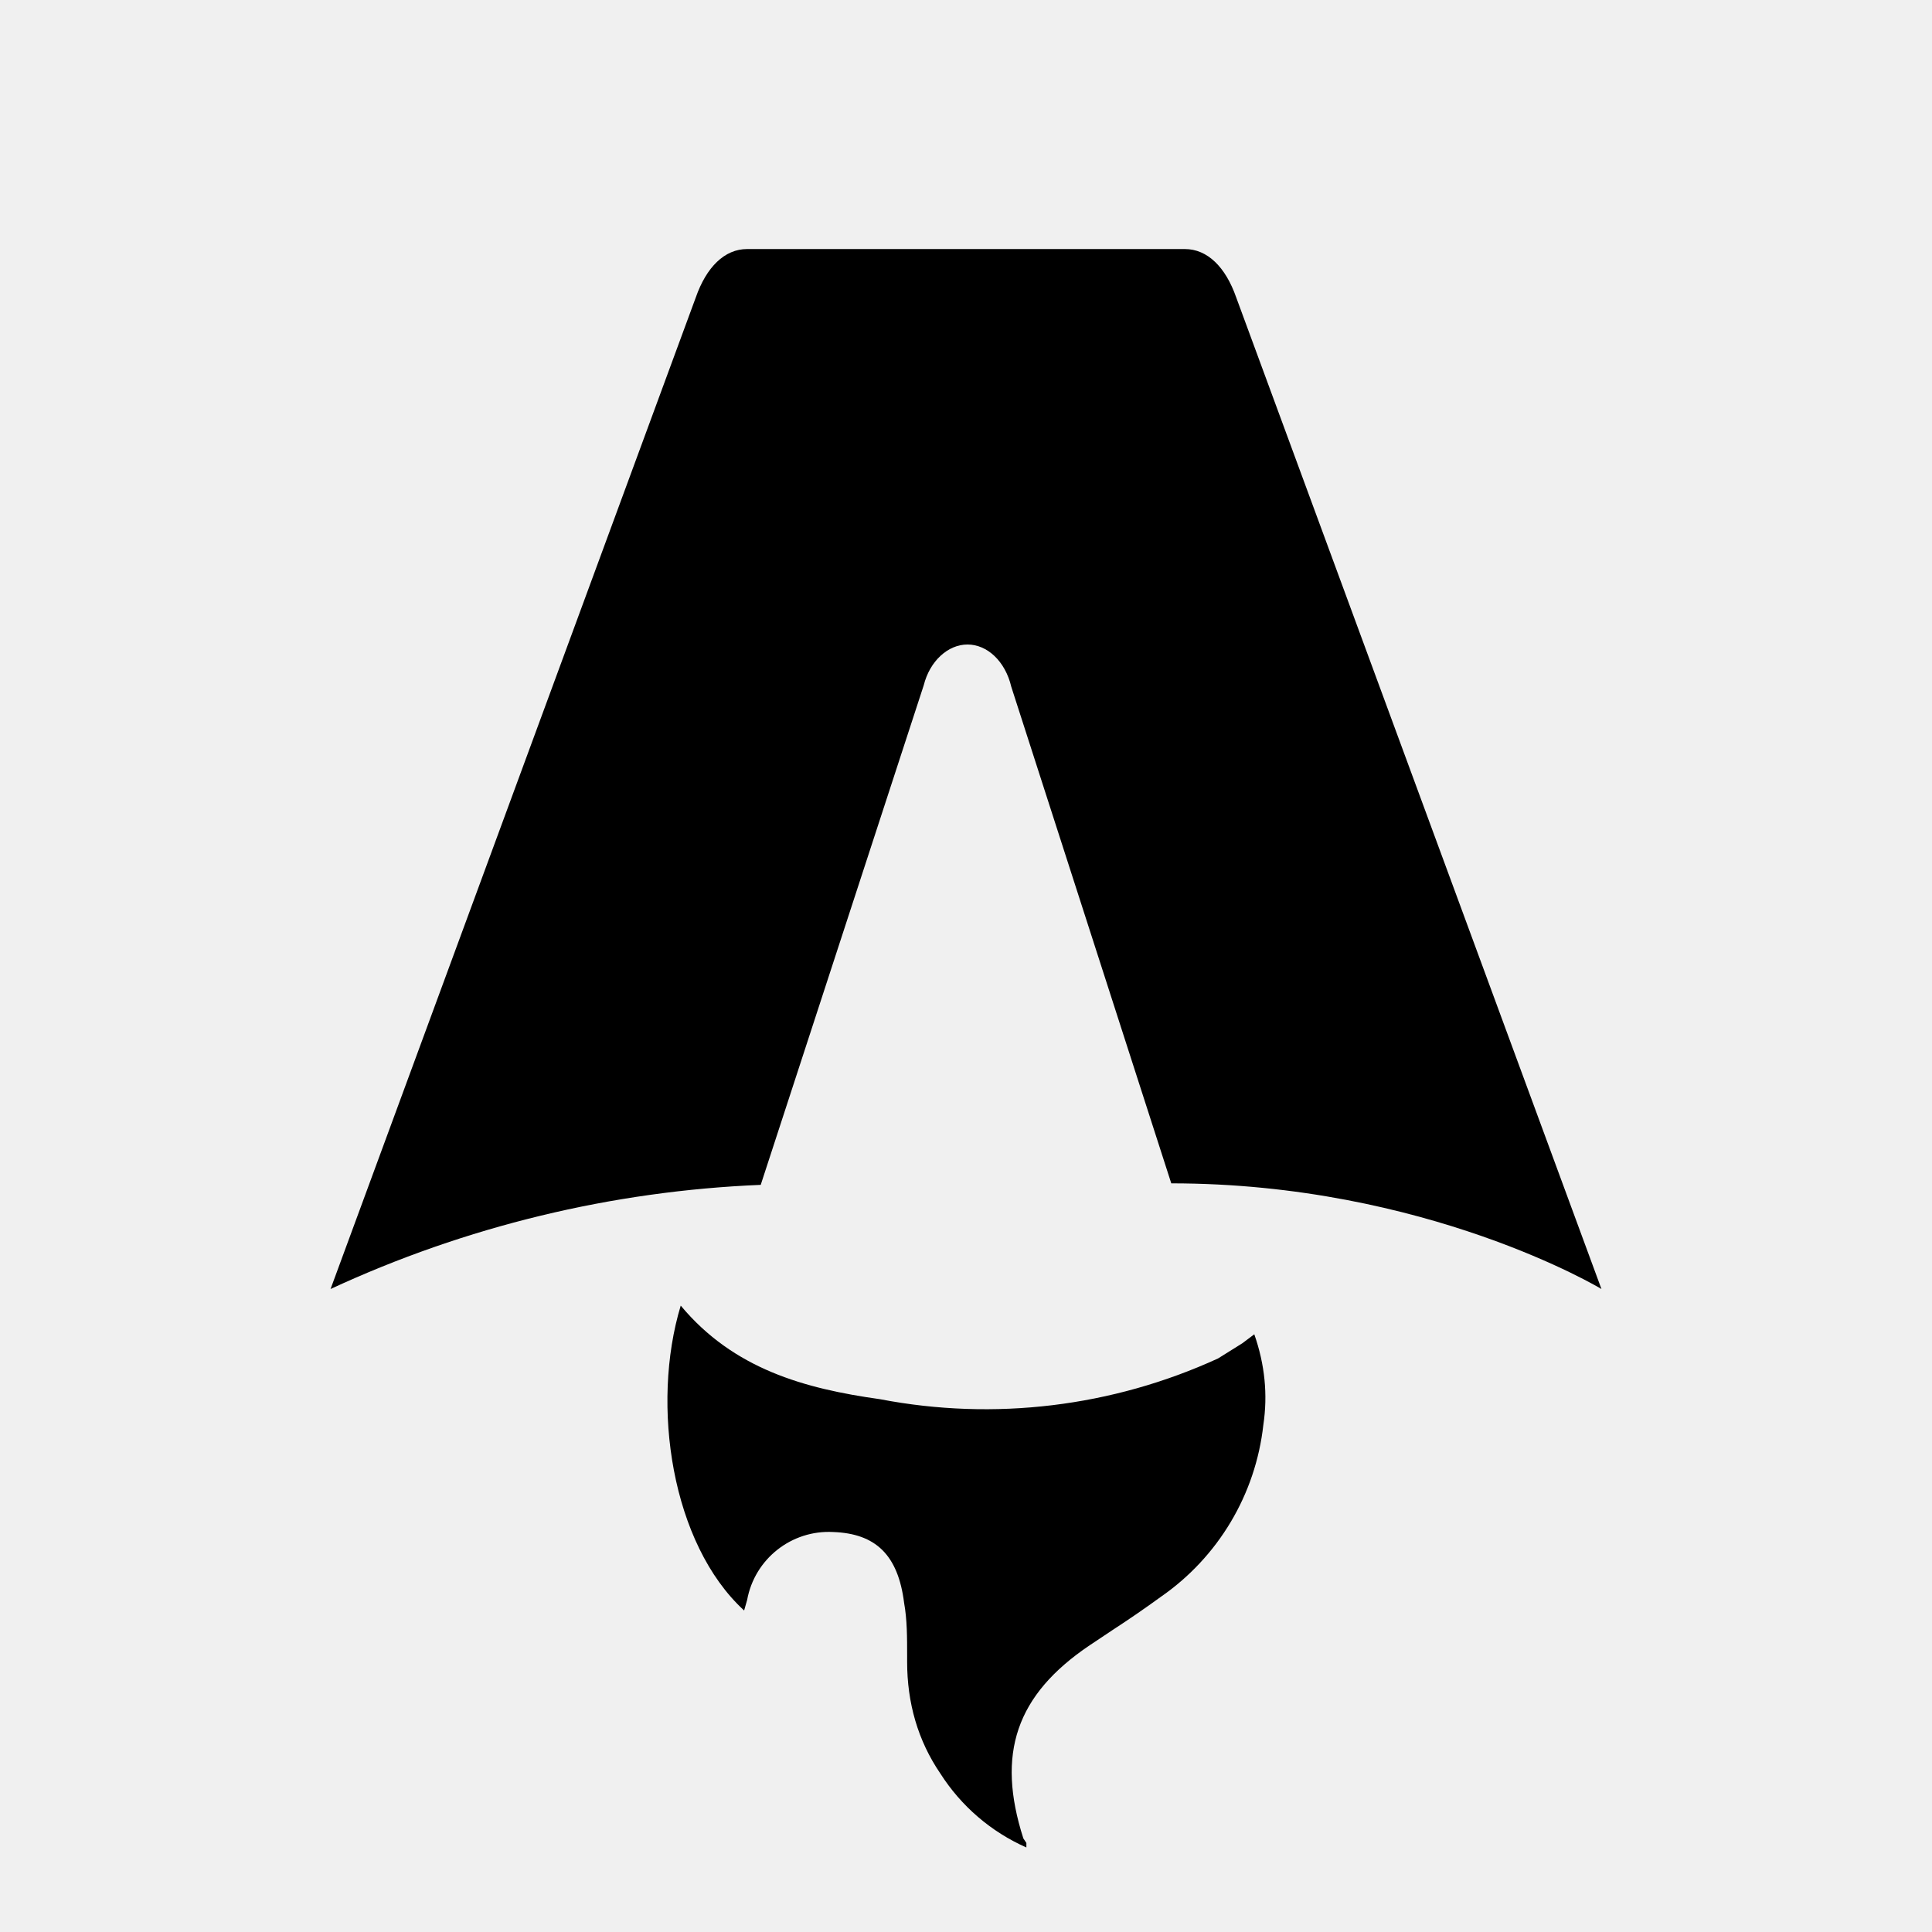
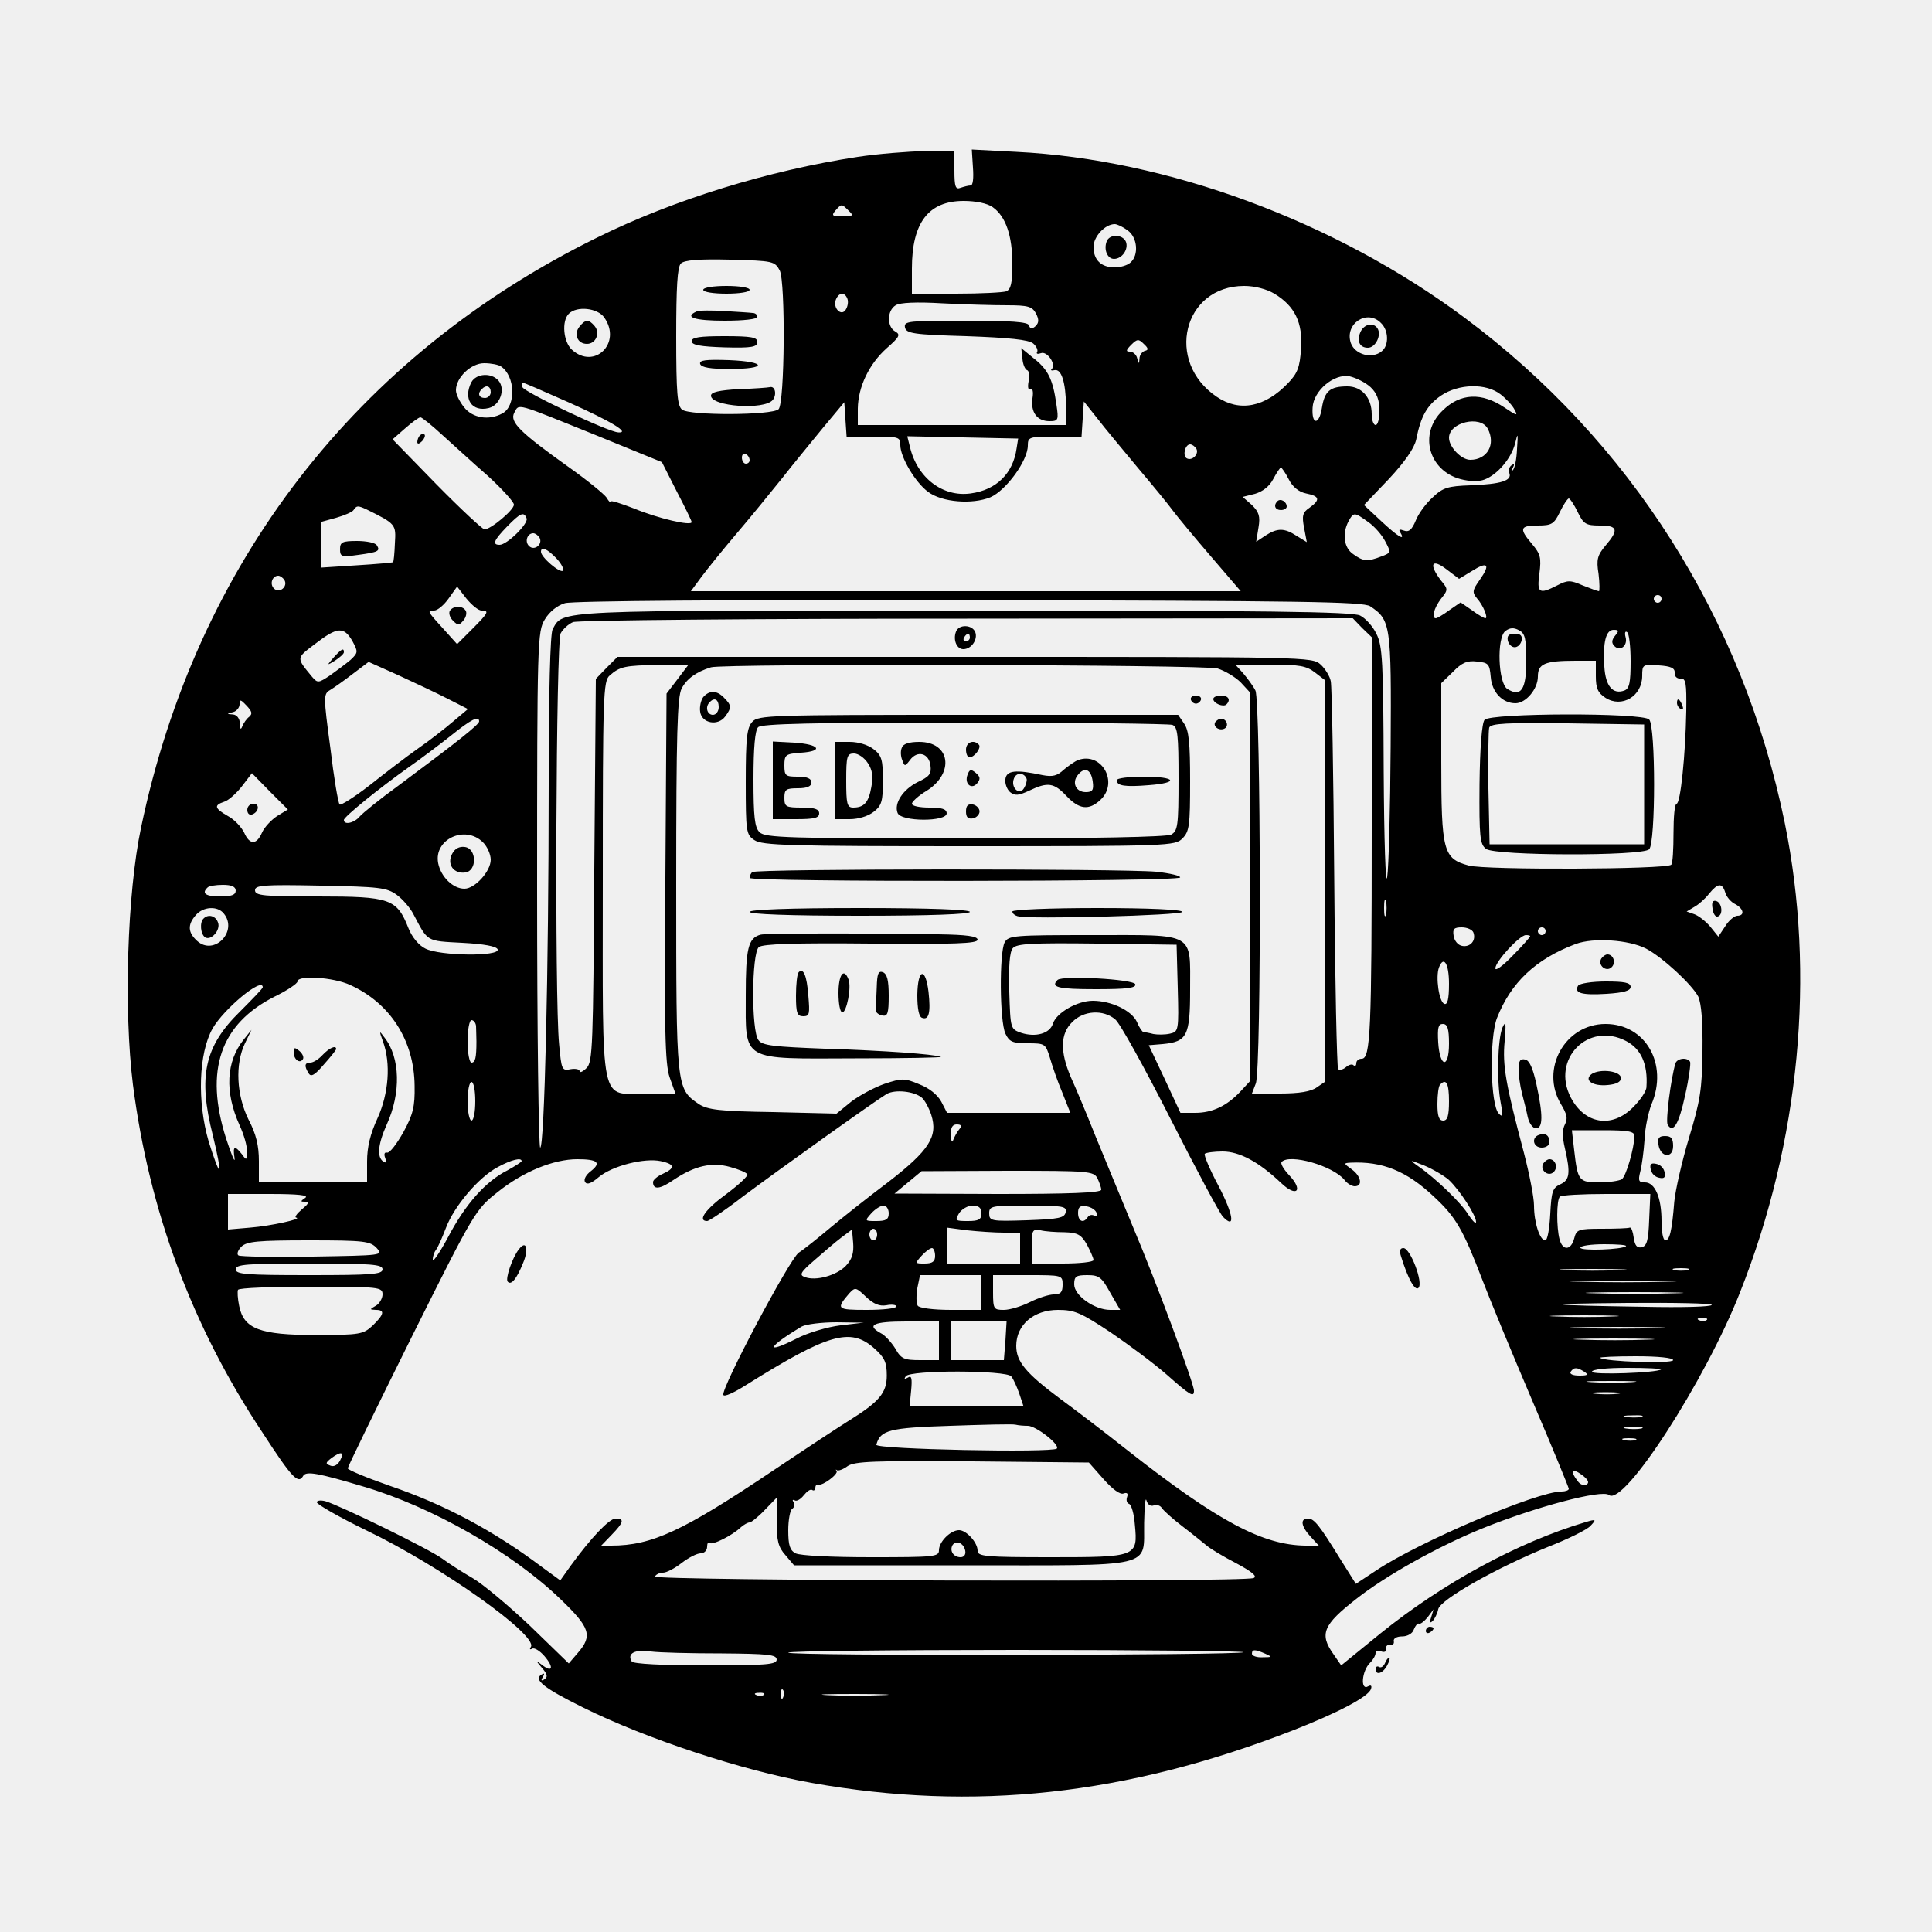
- <svg xmlns="http://www.w3.org/2000/svg" fill="none" viewBox="0 0 128 128">
-   <path d="M50.4 78.5a75.1 75.1 0 0 0-28.5 6.9l24.2-65.7c.7-2 1.9-3.2 3.4-3.2h29c1.5 0 2.7 1.2 3.4 3.2l24.2 65.7s-11.6-7-28.5-7L67 45.5c-.4-1.7-1.6-2.8-2.9-2.8-1.3 0-2.5 1.1-2.9 2.7L50.4 78.5Zm-1.1 28.2Zm-4.2-20.2c-2 6.6-.6 15.8 4.2 20.2a17.5 17.5 0 0 1 .2-.7 5.5 5.5 0 0 1 5.7-4.5c2.8.1 4.3 1.5 4.7 4.7.2 1.1.2 2.3.2 3.5v.4c0 2.7.7 5.2 2.2 7.4a13 13 0 0 0 5.7 4.9v-.3l-.2-.3c-1.8-5.6-.5-9.5 4.4-12.8l1.5-1a73 73 0 0 0 3.2-2.2 16 16 0 0 0 6.8-11.4c.3-2 .1-4-.6-6l-.8.6-1.6 1a37 37 0 0 1-22.4 2.7c-5-.7-9.7-2-13.2-6.2Z" />
-   <style>
-         path { fill: #000; }
-         @media (prefers-color-scheme: dark) {
-             path { fill: #FFF; }
-         }
-     </style>
+ <svg xmlns="http://www.w3.org/2000/svg" version="1.0" width="500pt" height="500pt" viewBox="0 0 500 500" preserveAspectRatio="xMidYMid meet">
+   <g transform="translate(0,500) scale(0.1,-0.1)" fill="#000000" stroke="none">
+     <path d="M2220 4594 c-230 -35 -475 -110 -675 -209 -622 -306 -1037 -843 -1180 -1527 -36 -170 -45 -472 -21 -665 42 -327 153 -626 335 -900 78 -120 93 -135 106 -112 8 12 38 7 155 -28 177 -52 386 -171 511 -292 76 -73 83 -94 45 -138 l-24 -28 -100 97 c-56 53 -123 109 -149 124 -26 15 -62 38 -78 50 -32 24 -263 137 -303 149 -12 3 -22 2 -22 -3 0 -5 57 -38 127 -72 196 -94 445 -272 427 -302 -4 -6 -3 -8 3 -5 5 4 20 -5 32 -19 25 -29 21 -44 -6 -23 -17 13 -17 12 0 -8 14 -16 15 -23 6 -29 -8 -5 -10 -3 -4 6 5 9 4 11 -4 6 -21 -13 7 -35 108 -85 163 -81 412 -163 591 -195 420 -75 814 -32 1244 135 118 46 198 88 204 108 3 8 0 11 -7 7 -21 -13 -17 40 5 61 8 8 14 19 14 25 0 5 7 8 15 4 8 -3 14 0 12 7 -1 7 4 11 10 10 7 -2 12 3 10 10 -1 7 8 12 22 12 14 0 27 8 30 18 4 10 10 17 13 15 4 -2 14 6 23 17 l15 20 -6 -20 c-5 -14 -4 -17 4 -10 5 6 12 19 14 30 4 25 154 109 285 162 51 20 100 44 109 54 16 17 15 18 -12 10 -175 -52 -370 -158 -531 -288 l-102 -83 -20 29 c-37 52 -27 76 59 143 76 60 210 135 325 182 138 56 311 102 329 87 38 -31 249 295 339 524 155 391 196 823 116 1215 -108 528 -399 988 -829 1308 -334 249 -769 410 -1160 429 l-115 6 3 -47 c2 -27 0 -46 -6 -46 -6 0 -17 -3 -26 -6 -13 -5 -16 2 -16 45 l0 51 -77 -1 c-43 -1 -121 -7 -173 -15z m349 -130 c34 -24 51 -74 51 -148 0 -49 -4 -65 -16 -70 -9 -3 -67 -6 -130 -6 l-114 0 0 65 c0 119 43 175 134 175 31 0 61 -6 75 -16z m-373 -9 c14 -13 12 -15 -16 -15 -26 0 -29 2 -18 15 16 18 16 18 34 0z m722 -51 c26 -18 30 -65 7 -84 -8 -7 -26 -12 -40 -12 -35 0 -55 19 -55 53 0 27 30 59 55 59 6 0 21 -7 33 -16z m-900 -104 c15 -30 13 -343 -3 -359 -16 -16 -231 -17 -250 -1 -12 10 -15 42 -15 189 0 127 3 180 12 189 9 9 47 12 128 10 111 -3 115 -4 128 -28z m1280 -60 c53 -32 74 -75 69 -143 -3 -47 -9 -63 -33 -88 -60 -63 -126 -76 -185 -36 -135 91 -87 287 71 287 27 0 58 -8 78 -20z m-1105 -13 c3 -8 1 -20 -4 -28 -11 -19 -34 3 -26 25 8 20 23 21 30 3z m413 -17 c54 0 65 -3 75 -21 8 -16 8 -24 -1 -33 -9 -8 -14 -8 -17 2 -3 9 -46 12 -165 12 -146 0 -159 -1 -156 -17 3 -16 21 -19 159 -23 110 -4 161 -9 173 -19 8 -7 13 -17 10 -22 -3 -5 2 -6 10 -3 16 6 40 -29 28 -41 -4 -3 -1 -5 7 -3 18 4 29 -31 30 -94 l1 -48 -270 0 -270 0 0 43 c1 56 29 115 75 156 33 29 36 35 22 43 -22 12 -22 54 1 68 11 7 54 9 121 5 57 -3 133 -5 167 -5z m-1042 -32 c46 -66 -26 -136 -84 -83 -22 20 -27 74 -8 93 21 21 75 15 92 -10z m2010 -14 c20 -19 21 -58 2 -73 -25 -21 -69 -9 -80 21 -17 50 42 89 78 52z m-611 -72 c-7 -2 -14 -11 -14 -20 -1 -15 -2 -15 -6 1 -2 9 -11 17 -19 17 -11 0 -10 4 4 18 15 15 19 15 32 2 12 -11 13 -16 3 -18z m-1667 -40 c38 -25 40 -103 4 -122 -35 -19 -77 -12 -99 16 -12 15 -21 34 -21 44 0 33 39 70 73 70 18 0 37 -4 43 -8z m2251 -54 c16 -15 23 -33 23 -60 0 -21 -4 -38 -10 -38 -5 0 -10 12 -10 28 0 43 -26 72 -63 72 -45 0 -59 -12 -66 -56 -7 -45 -27 -44 -24 1 2 44 56 89 96 81 17 -4 41 -16 54 -28z m-2076 -39 c112 -50 161 -80 129 -78 -26 1 -243 104 -248 117 -2 6 -2 12 0 12 3 0 56 -23 119 -51z m2413 20 c14 -11 31 -29 36 -40 9 -16 5 -15 -26 6 -59 40 -115 38 -161 -8 -62 -59 -36 -155 47 -177 23 -6 47 -7 62 -1 34 13 69 55 79 93 7 30 8 28 5 -14 -1 -26 -6 -51 -11 -55 -4 -5 -5 -2 0 6 5 9 4 12 -3 7 -6 -4 -9 -13 -6 -20 8 -20 -22 -29 -100 -32 -59 -2 -72 -6 -98 -31 -17 -15 -37 -42 -44 -60 -10 -24 -18 -31 -31 -26 -11 4 -14 3 -9 -5 14 -23 -5 -12 -49 29 l-45 42 64 67 c42 45 66 80 71 102 12 61 28 89 64 114 46 31 117 33 155 3z m-1623 -109 c65 0 69 -1 69 -22 0 -31 39 -97 72 -121 36 -27 114 -33 161 -14 41 18 97 95 97 134 0 22 4 23 69 23 l70 0 3 46 3 45 35 -44 c19 -25 67 -82 105 -128 39 -46 80 -96 90 -110 11 -15 55 -68 98 -118 l78 -91 -712 0 -711 0 28 38 c15 20 56 71 91 112 35 41 87 105 116 141 28 36 77 95 107 132 l55 66 3 -45 3 -44 70 0z m-717 3 l169 -69 38 -75 c21 -40 39 -77 39 -80 0 -11 -86 9 -149 35 -34 13 -61 22 -61 18 0 -4 -5 1 -10 10 -6 9 -50 45 -98 79 -126 90 -154 117 -141 141 13 24 0 27 213 -59z m-399 1 c28 -25 80 -73 118 -106 37 -34 67 -67 67 -74 0 -14 -60 -64 -76 -64 -5 0 -61 52 -124 116 l-114 117 32 28 c18 16 36 29 40 29 4 0 30 -21 57 -46z m2705 17 c22 -41 -1 -81 -45 -81 -23 0 -55 33 -55 57 0 40 81 59 100 24z m-1219 -51 c-9 -65 -52 -108 -119 -117 -72 -10 -138 40 -157 120 l-7 28 143 -3 144 -3 -4 -25z m465 -1 c8 -14 -11 -33 -25 -25 -11 7 -4 36 9 36 5 0 12 -5 16 -11z m-1156 -30 c0 -5 -4 -9 -10 -9 -5 0 -10 7 -10 16 0 8 5 12 10 9 6 -3 10 -10 10 -16z m1395 -49 c10 -20 26 -33 45 -37 35 -7 38 -16 9 -37 -18 -12 -20 -21 -14 -52 l7 -37 -26 16 c-32 21 -50 21 -81 1 l-24 -16 6 37 c5 29 1 40 -17 58 l-24 21 32 8 c20 6 37 19 47 38 9 17 18 30 20 30 2 0 12 -14 20 -30z m748 -85 c15 -31 21 -35 57 -35 47 0 50 -11 15 -52 -21 -25 -24 -36 -18 -73 3 -25 3 -45 1 -45 -3 0 -22 7 -42 15 -32 14 -39 14 -66 0 -47 -24 -53 -20 -46 31 5 40 3 50 -19 76 -34 40 -32 48 15 48 36 0 42 4 57 35 9 19 20 35 23 35 3 0 14 -16 23 -35z m-3135 7 c77 -38 77 -39 74 -88 -1 -26 -3 -48 -5 -49 -1 -1 -44 -5 -94 -8 l-93 -6 0 59 0 59 40 11 c21 6 42 15 45 20 8 12 11 12 33 2z m415 -24 c4 -14 -51 -68 -70 -68 -20 0 -15 12 19 47 35 36 44 40 51 21z m2178 -9 c16 -11 36 -34 44 -50 15 -28 15 -30 -10 -39 -36 -14 -47 -13 -73 6 -24 16 -29 53 -12 85 13 24 15 24 51 -2z m-2145 -40 c10 -17 -13 -36 -27 -22 -12 12 -4 33 11 33 5 0 12 -5 16 -11z m44 -54 c13 -14 20 -28 17 -32 -8 -7 -57 35 -57 49 0 15 16 8 40 -17z m2369 -33 c41 26 49 18 21 -22 -20 -28 -20 -33 -8 -48 17 -19 30 -52 22 -52 -3 0 -19 9 -35 21 l-29 20 -29 -20 c-16 -12 -32 -21 -35 -21 -12 0 -5 26 13 50 19 24 19 25 0 48 -32 42 -24 58 14 29 l33 -25 33 20z m-3073 -23 c10 -17 -13 -36 -27 -22 -12 12 -4 33 11 33 5 0 12 -5 16 -11z m510 -79 c21 0 18 -6 -24 -48 l-39 -39 -36 40 c-42 46 -42 47 -23 47 8 0 25 14 37 31 l22 31 24 -31 c14 -17 31 -31 39 -31z m3054 30 c0 -5 -4 -10 -10 -10 -5 0 -10 5 -10 10 0 6 5 10 10 10 6 0 10 -4 10 -10z m-754 -19 c53 -35 55 -48 53 -363 -1 -161 -5 -313 -9 -338 -4 -26 -8 94 -9 275 -1 283 -3 324 -19 355 -9 19 -28 40 -42 47 -19 10 -245 13 -1023 13 -1073 0 -1039 2 -1067 -49 -6 -13 -10 -159 -10 -403 0 -480 -11 -938 -22 -938 -4 0 -8 300 -8 668 0 645 1 668 20 699 12 20 32 36 52 42 20 6 424 9 1048 8 857 -2 1018 -4 1036 -16z m-21 -56 l25 -24 0 -499 c0 -520 -3 -592 -26 -592 -8 0 -14 -5 -14 -12 0 -6 -3 -8 -7 -5 -3 4 -12 2 -20 -5 -7 -6 -16 -8 -20 -5 -3 4 -8 226 -10 494 -2 269 -6 498 -9 510 -2 12 -14 32 -26 43 -22 20 -32 20 -921 20 l-899 0 -28 -28 -28 -29 -4 -494 c-3 -456 -4 -497 -20 -513 -10 -10 -18 -13 -18 -8 0 5 -11 7 -23 5 -23 -5 -24 -1 -30 64 -12 119 -8 1042 4 1064 6 11 20 24 32 29 12 5 470 9 1020 9 l998 1 24 -25z m425 -86 c0 -74 -14 -94 -49 -72 -24 15 -28 133 -5 150 12 9 22 9 35 2 16 -8 19 -22 19 -80z m-3038 52 c15 -28 15 -30 -5 -49 -12 -10 -36 -28 -53 -40 -30 -20 -32 -20 -46 -4 -42 51 -42 48 8 86 57 44 74 45 96 7z m3268 14 c-9 -11 -10 -19 -2 -27 15 -15 35 1 29 23 -3 11 -1 17 4 13 5 -3 9 -37 9 -75 0 -55 -3 -71 -16 -76 -30 -11 -49 11 -52 62 -4 63 4 95 24 95 14 0 14 -3 4 -15z m-3022 -163 l53 -27 -38 -32 c-21 -18 -62 -50 -91 -70 -30 -21 -86 -64 -125 -95 -40 -31 -75 -53 -78 -50 -4 4 -15 70 -24 146 -18 134 -18 140 -1 150 10 6 37 25 59 42 l41 31 76 -34 c41 -19 99 -46 128 -61z m2700 56 c3 -39 30 -68 64 -68 27 0 58 37 58 69 0 33 17 41 98 41 l52 0 0 -40 c0 -31 5 -43 25 -56 42 -27 95 4 95 57 0 29 1 30 43 27 31 -2 42 -7 41 -19 -1 -9 6 -16 15 -15 14 1 16 -11 15 -84 -2 -114 -15 -240 -25 -240 -5 0 -8 -34 -8 -76 0 -42 -2 -79 -6 -82 -12 -12 -481 -14 -524 -2 -66 18 -71 36 -71 270 l0 202 30 29 c23 24 37 30 62 27 30 -3 33 -6 36 -40z m-2104 -5 l-29 -38 -3 -476 c-3 -393 -1 -483 11 -517 l15 -42 -74 0 c-124 0 -114 -49 -114 553 0 477 1 515 18 529 26 23 40 26 126 27 l78 1 -28 -37z m1397 27 c19 -6 46 -22 60 -36 l24 -26 0 -503 0 -503 -25 -27 c-35 -37 -72 -55 -117 -55 l-38 0 -41 88 -41 87 36 3 c63 6 71 21 71 140 0 151 16 142 -251 142 -206 0 -219 -1 -229 -19 -14 -27 -13 -204 2 -236 10 -21 18 -25 58 -25 44 0 46 -1 57 -37 6 -21 20 -62 32 -90 l21 -53 -160 0 -159 0 -15 29 c-10 18 -31 35 -57 45 -38 16 -45 16 -90 1 -26 -9 -65 -30 -86 -46 l-38 -31 -165 4 c-139 2 -169 6 -192 21 -58 40 -58 40 -58 567 0 395 3 486 14 508 13 25 37 43 76 55 30 10 1275 7 1311 -3z m253 -11 l26 -20 0 -519 0 -519 -22 -15 c-15 -11 -46 -16 -95 -16 l-73 0 10 26 c15 38 13 989 -1 1017 -6 12 -21 32 -32 45 l-20 22 90 0 c76 0 94 -3 117 -21z m-2759 -114 c-7 -5 -15 -17 -18 -25 -4 -10 -6 -7 -6 8 -1 13 -8 22 -18 23 -17 1 -17 2 0 6 9 2 17 12 17 20 0 14 3 13 18 -3 14 -15 16 -21 7 -29z m595 -12 c0 -8 -54 -51 -210 -167 -47 -34 -91 -70 -99 -79 -14 -17 -41 -23 -41 -9 0 8 91 82 170 138 30 21 79 58 108 81 51 41 72 52 72 36z m-523 -245 c-15 -10 -33 -29 -39 -43 -14 -32 -32 -32 -46 0 -7 14 -25 34 -42 43 -35 20 -37 28 -10 37 11 3 32 22 46 40 l26 34 46 -47 47 -47 -28 -17z m533 -68 c11 -11 20 -31 20 -45 0 -30 -41 -75 -68 -75 -30 0 -61 31 -68 66 -12 62 70 100 116 54z m-640 -125 c0 -11 -11 -15 -40 -15 -38 0 -49 8 -33 23 3 4 21 7 40 7 23 0 33 -5 33 -15z m417 -11 c15 -11 35 -34 43 -50 38 -72 32 -69 126 -74 57 -3 89 -9 92 -17 6 -19 -150 -17 -187 2 -17 8 -35 30 -44 53 -30 76 -47 82 -233 82 -142 0 -164 2 -164 16 0 13 21 15 169 12 153 -3 172 -5 198 -24z m3438 6 c3 -11 15 -25 26 -30 22 -12 25 -30 5 -30 -7 0 -22 -12 -31 -27 l-18 -27 -21 26 c-12 14 -30 28 -41 32 l-20 7 20 12 c11 6 28 21 38 34 23 28 34 29 42 3z m-878 -57 c-3 -10 -5 -2 -5 17 0 19 2 27 5 18 2 -10 2 -26 0 -35z m-3008 3 c38 -46 -25 -111 -69 -71 -24 22 -25 42 -3 67 19 22 56 24 72 4z m3234 -49 c8 -21 -8 -39 -29 -35 -11 2 -20 13 -22 26 -3 18 1 22 21 22 14 0 27 -6 30 -13z m187 3 c0 -5 -4 -10 -10 -10 -5 0 -10 5 -10 10 0 6 5 10 10 10 6 0 10 -4 10 -10z m-40 -13 c0 -2 -20 -25 -45 -50 -25 -26 -45 -41 -45 -33 0 18 63 86 79 86 6 0 11 -1 11 -3z m300 -32 c42 -22 118 -92 135 -124 8 -18 12 -63 11 -141 -1 -99 -6 -130 -35 -225 -18 -60 -35 -134 -38 -165 -6 -76 -12 -100 -23 -100 -6 0 -10 22 -10 50 0 61 -17 100 -43 100 -16 0 -18 4 -12 28 4 15 9 52 11 82 1 30 10 72 18 92 44 104 -15 208 -119 208 -105 0 -170 -117 -115 -208 15 -25 18 -37 10 -52 -7 -13 -7 -33 0 -62 15 -65 12 -82 -12 -93 -20 -9 -23 -19 -26 -77 -2 -38 -7 -68 -13 -68 -14 0 -29 46 -29 90 0 21 -12 82 -26 136 -47 177 -56 227 -50 289 4 48 3 55 -6 35 -12 -30 -15 -139 -4 -195 6 -32 5 -38 -5 -27 -22 21 -25 194 -5 247 36 92 100 153 204 192 46 17 137 11 182 -12z m-1212 -102 c3 -110 2 -113 -20 -118 -13 -3 -32 -3 -43 -1 -11 3 -23 5 -26 5 -3 1 -11 12 -17 27 -14 29 -66 54 -114 54 -40 0 -94 -31 -103 -59 -8 -26 -45 -36 -82 -24 -28 10 -28 10 -31 107 -2 65 1 103 9 112 10 12 50 14 218 12 l206 -3 3 -112z m702 11 c0 -40 -4 -55 -12 -52 -14 5 -23 70 -14 94 12 32 26 11 26 -42z m-2844 -3 c104 -47 166 -144 167 -261 1 -54 -4 -74 -29 -120 -17 -30 -35 -54 -42 -53 -7 2 -9 -4 -5 -14 4 -11 3 -14 -5 -9 -17 11 -14 45 9 96 37 81 35 173 -6 225 -14 19 -14 18 -4 -10 21 -57 15 -135 -14 -199 -19 -41 -27 -75 -27 -112 l0 -54 -140 0 -140 0 0 55 c0 40 -7 70 -27 108 -31 63 -35 143 -9 197 l17 35 -20 -25 c-46 -57 -50 -136 -11 -222 11 -24 20 -54 19 -68 0 -23 -1 -24 -13 -7 -19 24 -24 21 -19 -10 2 -16 -8 8 -22 51 -56 176 -15 296 126 367 33 16 59 34 59 39 0 17 93 11 136 -9z m-226 -6 c0 -3 -27 -31 -59 -63 -92 -90 -109 -168 -70 -321 11 -45 19 -85 16 -87 -2 -2 -14 30 -27 72 -30 103 -26 228 10 292 29 51 130 135 130 107z m2206 -83 c12 -9 76 -125 143 -257 67 -132 128 -246 136 -254 33 -34 27 6 -11 79 -23 43 -39 81 -36 84 3 3 24 6 46 6 44 0 94 -27 152 -82 40 -38 58 -19 20 21 -14 15 -23 30 -19 34 21 22 132 -10 162 -46 7 -10 20 -17 27 -17 22 0 16 27 -8 44 -21 15 -21 16 -3 17 82 4 145 -21 216 -88 57 -53 75 -84 126 -217 19 -50 77 -190 129 -312 52 -121 94 -224 94 -227 0 -4 -9 -7 -19 -7 -63 0 -368 -130 -479 -204 l-53 -35 -39 62 c-56 91 -69 107 -85 107 -21 0 -18 -20 7 -47 l21 -23 -34 0 c-110 1 -226 62 -459 245 -63 50 -142 110 -175 134 -90 67 -115 97 -115 138 0 54 45 93 108 93 43 0 59 -7 136 -58 47 -32 113 -81 146 -110 61 -54 70 -59 70 -41 0 18 -99 285 -158 424 -30 72 -73 177 -97 235 -23 58 -52 127 -64 153 -28 66 -27 112 4 142 29 30 80 33 111 7z m-1654 -17 c0 -8 1 -26 1 -40 0 -43 -3 -55 -13 -55 -5 0 -10 25 -10 55 0 30 5 55 10 55 6 0 11 -7 12 -15z m2518 -46 c0 -66 -24 -62 -28 4 -2 37 0 47 12 47 12 0 16 -12 16 -51z m458 7 c39 -20 57 -60 53 -119 0 -11 -16 -34 -35 -53 -55 -55 -125 -43 -161 26 -51 99 45 197 143 146z m-2978 -156 c0 -27 -4 -50 -10 -50 -5 0 -10 23 -10 50 0 28 5 50 10 50 6 0 10 -22 10 -50z m2520 0 c0 -38 -4 -50 -15 -50 -11 0 -15 11 -15 43 0 24 3 47 7 50 16 17 23 3 23 -43z m-1364 9 c7 -6 18 -26 24 -44 18 -56 -5 -92 -111 -174 -52 -39 -120 -93 -151 -119 -31 -26 -67 -55 -81 -64 -24 -17 -201 -351 -195 -368 2 -6 28 6 58 25 214 134 271 150 332 96 27 -24 33 -36 33 -71 0 -45 -20 -68 -97 -116 -18 -11 -108 -70 -199 -131 -231 -155 -312 -193 -417 -193 l-26 0 27 28 c31 32 34 42 10 42 -16 0 -63 -49 -116 -122 l-27 -38 -48 35 c-124 93 -250 161 -394 210 -60 21 -108 41 -108 45 0 4 74 156 165 339 163 327 166 331 223 376 66 53 145 85 206 85 53 0 63 -9 35 -31 -12 -9 -19 -21 -15 -28 5 -8 16 -4 36 13 35 29 118 50 160 41 37 -8 38 -18 5 -33 -14 -6 -25 -16 -25 -21 0 -21 18 -19 54 6 54 36 98 46 145 33 22 -6 42 -14 45 -19 3 -4 -22 -27 -54 -51 -54 -39 -76 -70 -50 -70 5 0 47 28 92 63 95 71 343 248 373 266 22 12 71 7 91 -10z m97 -81 c-6 -7 -13 -20 -16 -28 -3 -9 -6 -3 -6 13 -1 19 4 27 15 27 12 0 14 -4 7 -12z m1747 -18 c-1 -33 -22 -105 -33 -112 -7 -4 -33 -8 -58 -8 -53 0 -56 4 -65 83 l-6 52 81 0 c65 0 81 -3 81 -15z m-2880 -65 c0 -2 -17 -13 -37 -24 -56 -28 -109 -88 -153 -172 -22 -41 -40 -67 -40 -59 0 9 4 20 8 25 5 6 16 31 26 57 21 56 85 132 135 158 35 19 61 25 61 15z m2399 -48 c28 -26 71 -92 71 -109 0 -7 -8 1 -19 17 -18 31 -86 96 -131 127 -24 17 -23 17 15 2 22 -9 51 -26 64 -37z m-909 4 c5 -11 10 -24 10 -30 0 -8 -85 -11 -267 -11 l-268 1 35 29 35 29 222 1 c210 0 223 -1 233 -19z m-2050 -51 c-13 -9 -13 -10 0 -10 11 -1 8 -6 -9 -20 -13 -11 -19 -20 -15 -21 21 -3 -67 -22 -118 -26 l-58 -5 0 46 0 46 108 0 c73 0 102 -3 92 -10z m3478 -57 c-2 -54 -6 -68 -20 -71 -12 -2 -17 5 -20 25 -2 15 -6 27 -10 26 -5 -2 -37 -3 -73 -3 -61 0 -65 -2 -71 -25 -8 -31 -30 -33 -38 -2 -8 30 -8 102 1 110 3 4 58 7 120 7 l114 0 -3 -67z m-1968 17 c0 -16 -7 -20 -32 -20 -30 0 -31 0 -13 20 10 11 24 20 32 20 7 0 13 -9 13 -20z m240 0 c0 -16 -7 -20 -35 -20 -33 0 -34 1 -23 20 7 11 23 20 35 20 16 0 23 -6 23 -20z m218 3 c-3 -15 -17 -18 -101 -21 -92 -3 -97 -2 -97 18 0 19 6 20 101 20 90 0 100 -2 97 -17z m80 -2 c3 -8 0 -11 -6 -7 -6 3 -13 2 -17 -4 -11 -17 -25 -11 -25 11 0 15 5 20 22 17 12 -2 23 -9 26 -17z m-649 -137 c-24 -25 -78 -40 -106 -29 -15 5 -12 12 24 43 23 20 54 47 70 59 l28 21 3 -35 c2 -26 -3 -42 -19 -59z m81 81 c0 -8 -4 -15 -10 -15 -5 0 -10 7 -10 15 0 8 5 15 10 15 6 0 10 -7 10 -15z m328 5 l42 0 0 -40 0 -40 -95 0 -95 0 0 46 0 47 53 -7 c28 -3 71 -6 95 -6z m157 1 c34 -1 43 -6 58 -32 9 -17 17 -35 17 -40 0 -5 -36 -9 -80 -9 l-80 0 0 45 c0 41 2 45 23 41 12 -3 40 -5 62 -5z m-1780 -41 c17 -19 15 -19 -166 -22 -101 -2 -188 0 -192 3 -5 4 -1 14 8 23 14 13 41 16 174 16 144 0 159 -2 176 -20z m3233 5 c-9 -9 -118 -13 -118 -4 0 5 28 9 62 9 34 0 59 -2 56 -5z m-1788 -25 c0 -15 -7 -20 -27 -20 -25 0 -26 0 -8 20 10 11 22 20 27 20 4 0 8 -9 8 -20z m-1430 -35 c0 -13 -28 -15 -190 -15 -162 0 -190 2 -190 15 0 13 28 15 190 15 162 0 190 -2 190 -15z m3202 -2 c-40 -2 -103 -2 -140 0 -37 2 -4 3 73 3 77 0 107 -2 67 -3z m176 0 c-10 -2 -26 -2 -35 0 -10 3 -2 5 17 5 19 0 27 -2 18 -5z m-1828 -58 l0 -45 -79 0 c-46 0 -83 5 -86 11 -4 6 -4 26 -1 45 l7 34 79 0 80 0 0 -45z m210 20 c0 -19 -5 -25 -23 -25 -12 0 -40 -9 -62 -20 -22 -11 -52 -20 -67 -20 -26 0 -28 2 -28 45 l0 45 90 0 c89 0 90 0 90 -25z m123 -20 l26 -45 -26 0 c-40 0 -93 37 -93 66 0 21 5 24 34 24 30 0 37 -5 59 -45z m1440 28 c-62 -2 -164 -2 -225 0 -62 1 -12 3 112 3 124 0 174 -2 113 -3z m-3323 -33 c0 -10 -8 -24 -17 -29 -17 -10 -17 -10 0 -11 24 0 21 -12 -9 -41 -24 -22 -32 -24 -147 -24 -145 0 -186 16 -198 75 -4 19 -5 38 -3 42 3 5 88 8 190 8 176 0 184 -1 184 -20z m1304 -28 c14 3 26 1 26 -3 0 -5 -34 -9 -76 -9 -79 0 -81 2 -46 43 15 16 17 16 43 -9 20 -19 35 -25 53 -22z m2039 31 c-57 -2 -149 -2 -205 0 -57 1 -11 3 102 3 113 0 159 -2 103 -3z m97 -30 c0 -5 -78 -7 -172 -5 -266 4 -286 8 -45 10 119 1 217 -1 217 -5z m-257 -30 c-40 -2 -106 -2 -145 0 -40 1 -8 3 72 3 80 0 112 -2 73 -3z m244 -9 c-3 -3 -12 -4 -19 -1 -8 3 -5 6 6 6 11 1 17 -2 13 -5z m-2242 -14 c-33 -4 -84 -19 -113 -34 -85 -43 -76 -22 13 31 11 6 52 11 90 11 l70 -1 -60 -7z m255 -40 l0 -50 -48 0 c-42 0 -50 3 -65 30 -10 16 -27 35 -38 40 -38 21 -18 30 66 30 l85 0 0 -50z m172 0 l-4 -50 -69 0 -69 0 0 50 0 50 73 0 72 0 -3 -50z m1686 33 c-53 -2 -143 -2 -200 0 -57 1 -13 3 97 3 110 0 156 -2 103 -3z m-25 -30 c-45 -2 -122 -2 -170 0 -48 1 -11 3 82 3 94 0 133 -2 88 -3z m67 -53 c0 -10 -179 -4 -189 6 -2 2 39 4 92 4 59 0 97 -4 97 -10z m-230 -30 c12 -8 9 -10 -13 -10 -16 0 -26 4 -22 10 8 12 16 12 35 0z m199 6 c-11 -9 -179 -15 -179 -6 0 6 37 10 92 10 50 0 89 -2 87 -4z m-1682 -18 c6 -7 15 -28 21 -45 l11 -33 -147 0 -148 0 4 41 c3 32 1 40 -8 34 -9 -5 -11 -4 -6 3 10 17 260 16 273 0z m1606 -15 c-29 -2 -77 -2 -105 0 -29 2 -6 3 52 3 58 0 81 -1 53 -3z m-35 -30 c-15 -2 -42 -2 -60 0 -18 2 -6 4 27 4 33 0 48 -2 33 -4z m60 -60 c-10 -2 -28 -2 -40 0 -13 2 -5 4 17 4 22 1 32 -1 23 -4z m-1588 -23 c21 0 84 -49 75 -59 -12 -11 -470 -2 -467 10 10 38 34 44 191 49 86 3 162 5 169 3 8 -2 22 -3 32 -3z m1588 -7 c-10 -2 -28 -2 -40 0 -13 2 -5 4 17 4 22 1 32 -1 23 -4z m-15 -30 c-7 -2 -21 -2 -30 0 -10 3 -4 5 12 5 17 0 24 -2 18 -5z m-3353 -53 c-6 -11 -16 -17 -25 -13 -13 5 -13 7 2 19 26 19 35 17 23 -6z m1976 -48 c23 -26 43 -41 52 -37 9 3 12 0 9 -9 -3 -8 -1 -16 5 -18 6 -2 13 -26 15 -54 8 -83 5 -84 -218 -84 -170 0 -189 2 -189 17 0 21 -29 53 -48 53 -22 0 -52 -30 -52 -52 0 -17 -12 -18 -176 -18 -102 0 -183 4 -195 10 -15 8 -19 21 -19 60 0 27 5 52 10 55 6 4 7 11 4 17 -4 6 -3 8 3 5 5 -3 15 3 23 13 8 10 17 17 22 14 4 -3 8 0 8 5 0 6 3 10 8 9 11 -4 53 28 47 35 -3 4 -2 5 1 2 4 -2 16 2 28 11 18 12 68 14 322 12 l302 -3 38 -43z m1250 -14 c-6 -4 -17 0 -23 9 -21 27 -15 35 11 16 16 -12 20 -20 12 -25z m-1120 -54 c7 3 17 0 21 -7 5 -7 28 -28 53 -47 25 -19 53 -42 63 -50 9 -8 44 -29 77 -46 41 -22 55 -34 44 -38 -28 -11 -1556 -7 -1549 4 3 6 13 10 21 10 9 0 30 11 48 25 18 14 40 25 49 25 10 0 17 8 17 17 0 9 3 13 6 10 7 -7 59 19 82 41 7 6 17 12 22 12 4 0 22 14 39 32 l31 32 0 -62 c0 -49 4 -66 23 -87 l22 -26 434 0 c509 0 470 -9 472 110 1 42 3 68 6 58 3 -11 11 -16 19 -13z m-488 -117 c2 -10 -3 -17 -12 -17 -18 0 -29 16 -21 31 9 14 29 6 33 -14z m-630 -266 c119 -1 142 -3 142 -16 0 -13 -27 -15 -184 -15 -113 0 -187 4 -191 10 -13 21 8 32 49 26 22 -3 105 -5 184 -5z m1350 3 c-9 -8 -1178 -10 -1178 -1 0 4 266 7 592 7 325 0 589 -3 586 -6z m57 -4 c18 -8 17 -9 -7 -9 -16 -1 -28 4 -28 9 0 12 8 12 35 0z m-1248 -112 c-3 -8 -6 -5 -6 6 -1 11 2 17 5 13 3 -3 4 -12 1 -19z m-50 6 c-3 -3 -12 -4 -19 -1 -8 3 -5 6 6 6 11 1 17 -2 13 -5z m305 -1 c-40 -2 -103 -2 -140 0 -37 2 -4 3 73 3 77 0 107 -2 67 -3z" />
+     <path d="M2864 4375 c-8 -21 2 -45 19 -45 21 0 38 25 31 44 -8 20 -43 21 -50 1z" />
+     <path d="M1820 4250 c0 -6 27 -10 60 -10 33 0 60 4 60 10 0 6 -27 10 -60 10 -33 0 -60 -4 -60 -10z" />
+     <path d="M1803 4194 c-34 -15 -5 -24 72 -24 50 0 85 4 85 10 0 6 -6 10 -12 10 -7 1 -40 3 -73 5 -33 2 -66 2 -72 -1z" />
+     <path d="M1790 4117 c0 -10 23 -14 85 -16 71 -2 85 1 85 14 0 12 -15 15 -85 15 -64 0 -85 -3 -85 -13z" />
+     <path d="M1812 4058 c3 -9 27 -13 76 -13 99 0 97 19 -1 23 -61 2 -78 0 -75 -10z" />
+     <path d="M1913 3993 c-53 -3 -73 -8 -73 -17 0 -28 138 -38 160 -11 11 14 6 37 -8 33 -4 -1 -40 -4 -79 -5z" />
+     <path d="M2646 4072 c1 -15 7 -28 12 -30 5 -1 7 -14 4 -29 -3 -15 -1 -24 5 -20 5 3 8 -6 5 -24 -5 -36 12 -59 44 -59 23 0 24 3 18 43 -9 64 -21 90 -58 119 l-33 27 3 -27z" />
+     <path d="M1500 4155 c-16 -19 -6 -45 19 -45 23 0 35 28 20 46 -15 18 -24 18 -39 -1z" />
+     <path d="M3522 4143 c-12 -24 -4 -43 18 -43 20 0 36 33 25 50 -10 16 -33 12 -43 -7z" />
+     <path d="M1220 4011 c-22 -43 1 -78 45 -67 29 7 44 49 25 71 -18 21 -57 19 -70 -4z m50 -26 c0 -8 -7 -15 -15 -15 -16 0 -20 12 -8 23 11 12 23 8 23 -8z" />
+     <path d="M1087 3873 c-4 -3 -7 -11 -7 -17 0 -6 5 -5 12 2 6 6 9 14 7 17 -3 3 -9 2 -12 -2z" />
+     <path d="M3306 3703 c-11 -11 -6 -23 9 -23 8 0 15 4 15 9 0 13 -16 22 -24 14z" />
+     <path d="M880 3579 c0 -20 4 -21 47 -15 52 7 58 10 48 25 -3 6 -26 11 -51 11 -38 0 -44 -3 -44 -21z" />
+     <path d="M1164 3419 c-3 -6 0 -17 8 -25 13 -13 16 -13 27 0 7 8 10 20 6 26 -8 13 -32 13 -41 -1z" />
+     <path d="M2474 3365 c-8 -21 2 -45 19 -45 21 0 38 25 31 44 -8 20 -43 21 -50 1z m36 -15 c0 -5 -5 -10 -11 -10 -5 0 -7 5 -4 10 3 6 8 10 11 10 2 0 4 -4 4 -10z" />
+     <path d="M3902 3343 c2 -10 10 -18 18 -18 8 0 16 8 18 18 2 12 -3 17 -18 17 -15 0 -20 -5 -18 -17z" />
+     <path d="M864 3299 c-19 -22 -19 -22 4 -8 12 8 22 17 22 21 0 12 -6 9 -26 -13z" />
+     <path d="M4340 3181 c0 -6 4 -13 10 -16 6 -3 7 1 4 9 -7 18 -14 21 -14 7z" />
+     <path d="M3842 3137 c-7 -8 -12 -74 -13 -167 -1 -137 1 -155 17 -167 24 -18 404 -19 422 -1 17 17 17 319 0 336 -18 18 -411 17 -426 -1z m413 -167 l0 -155 -200 0 -200 0 -3 145 c-1 79 0 150 2 157 4 11 47 13 203 11 l198 -3 0 -155z" />
+     <path d="M1820 3196 c-6 -8 -10 -25 -8 -38 4 -30 46 -38 65 -12 17 23 16 29 -3 48 -19 20 -38 20 -54 2z m40 -26 c0 -11 -7 -20 -15 -20 -15 0 -21 21 -8 33 12 13 23 7 23 -13z" />
+     <path d="M3082 3189 c2 -6 8 -10 13 -10 5 0 11 4 13 10 2 6 -4 11 -13 11 -9 0 -15 -5 -13 -11z" />
+     <path d="M3140 3191 c0 -11 26 -22 34 -14 12 12 5 23 -14 23 -11 0 -20 -4 -20 -9z" />
+     <path d="M1947 3132 c-14 -15 -17 -42 -17 -155 0 -129 1 -137 22 -151 20 -14 89 -16 555 -16 520 0 534 1 553 20 18 18 20 33 20 148 0 99 -3 132 -16 150 l-15 22 -543 0 c-513 0 -544 -1 -559 -18z m1087 -8 c14 -5 16 -27 16 -140 0 -122 -2 -134 -19 -144 -13 -6 -199 -10 -535 -10 -454 0 -516 2 -530 16 -13 12 -16 40 -16 138 0 81 4 126 12 134 9 9 141 12 534 12 287 0 529 -3 538 -6z" />
+     <path d="M2000 2980 l0 -100 60 0 c47 0 60 3 60 15 0 11 -12 15 -45 15 -41 0 -45 2 -45 25 0 22 4 25 35 25 24 0 35 5 35 15 0 10 -11 15 -35 15 -32 0 -35 2 -35 29 0 28 3 30 43 33 60 4 48 22 -18 26 l-55 3 0 -101z" />
+     <path d="M2160 2980 l0 -100 39 0 c23 0 48 8 62 19 21 16 24 28 24 81 0 53 -3 65 -24 81 -14 11 -39 19 -62 19 l-39 0 0 -100z m86 45 c12 -18 14 -35 9 -62 -7 -40 -19 -53 -47 -53 -16 0 -18 10 -18 70 0 63 2 70 20 70 11 0 27 -11 36 -25z" />
+     <path d="M2334 3065 c-4 -8 -3 -23 1 -32 6 -17 7 -17 20 0 19 26 49 18 53 -14 3 -22 -3 -29 -33 -43 -38 -19 -62 -55 -52 -80 9 -23 127 -23 127 -1 0 11 -12 15 -45 15 -25 0 -45 4 -45 10 0 5 17 21 39 34 72 46 60 126 -20 126 -26 0 -42 -5 -45 -15z" />
+     <path d="M2500 3060 c0 -11 4 -20 9 -20 13 0 32 26 24 33 -13 14 -33 6 -33 -13z" />
+     <path d="M2790 3033 c-8 -3 -25 -15 -37 -25 -17 -16 -29 -19 -55 -14 -70 15 -93 12 -96 -10 -2 -11 4 -27 12 -34 13 -10 22 -9 50 4 48 23 64 20 96 -14 33 -35 58 -38 88 -10 48 45 3 125 -58 103z m38 -56 c3 -22 -1 -27 -18 -27 -26 0 -37 25 -20 45 18 22 34 13 38 -18z m-171 7 c1 -5 -2 -16 -7 -24 -12 -20 -35 2 -26 25 6 17 27 16 33 -1z" />
+     <path d="M2504 2995 c-9 -23 10 -40 25 -22 9 11 8 17 -4 27 -12 10 -16 9 -21 -5z" />
+     <path d="M2890 2981 c0 -15 22 -18 83 -13 80 6 71 22 -13 22 -38 0 -70 -4 -70 -9z" />
+     <path d="M2500 2900 c0 -15 5 -20 18 -18 9 2 17 10 17 18 0 8 -8 16 -17 18 -13 2 -18 -3 -18 -18z" />
+     <path d="M3145 3131 c-7 -12 12 -24 25 -16 11 7 4 25 -10 25 -5 0 -11 -4 -15 -9z" />
+     <path d="M1947 2743 c-4 -3 -7 -10 -7 -15 0 -11 1107 -10 1114 1 3 4 -25 11 -62 15 -90 8 -1037 8 -1045 -1z" />
+     <path d="M1940 2640 c0 -6 102 -10 285 -10 183 0 285 4 285 10 0 6 -102 10 -285 10 -183 0 -285 -4 -285 -10z" />
+     <path d="M2620 2641 c0 -5 6 -10 13 -12 28 -9 427 2 427 11 0 6 -86 10 -220 10 -122 0 -220 -4 -220 -9z" />
+     <path d="M1968 2581 c-32 -9 -38 -36 -38 -157 0 -173 -15 -164 284 -163 127 0 227 2 221 4 -20 7 -143 16 -300 21 -131 5 -162 8 -172 22 -19 23 -18 226 1 241 10 8 92 11 290 9 216 -2 276 0 276 10 0 9 -28 13 -102 14 -194 3 -448 3 -460 -1z" />
+     <path d="M2067 2484 c-4 -4 -7 -31 -7 -61 0 -45 3 -53 19 -53 16 0 17 6 13 53 -4 53 -13 73 -25 61z" />
+     <path d="M2269 2445 c-1 -25 -2 -51 -3 -57 -1 -7 7 -14 17 -16 14 -3 17 5 17 51 0 40 -4 56 -15 61 -12 4 -15 -4 -16 -39z" />
+     <path d="M2170 2430 c0 -27 4 -50 10 -50 11 0 24 65 16 85 -12 32 -26 13 -26 -35z" />
+     <path d="M2374 2425 c0 -35 4 -56 12 -59 18 -7 23 13 17 67 -8 66 -28 60 -29 -8z" />
+     <path d="M640 2904 c0 -9 5 -14 12 -12 18 6 21 28 4 28 -9 0 -16 -7 -16 -16z" />
+     <path d="M1170 2790 c-14 -27 4 -52 34 -48 31 4 30 62 -1 66 -14 2 -26 -4 -33 -18z" />
+     <path d="M4432 2649 c1 -13 8 -23 13 -21 15 3 12 35 -3 40 -9 3 -13 -3 -10 -19z" />
+     <path d="M527 2623 c-11 -10 -8 -41 4 -49 16 -9 41 20 33 39 -6 17 -25 22 -37 10z" />
+     <path d="M4144 2519 c-10 -17 13 -36 27 -22 12 12 4 33 -11 33 -5 0 -12 -5 -16 -11z" />
+     <path d="M4084 2449 c-11 -19 9 -25 74 -21 45 3 62 8 62 18 0 11 -16 14 -64 14 -36 0 -68 -5 -72 -11z" />
+     <path d="M3930 2233 c0 -15 4 -44 9 -63 5 -19 12 -47 15 -62 4 -16 13 -28 21 -28 18 0 19 32 1 115 -9 41 -18 61 -29 63 -13 3 -17 -4 -17 -25z" />
+     <path d="M4336 2248 c-12 -40 -26 -150 -20 -159 14 -23 29 2 45 76 10 44 15 83 13 87 -8 13 -34 9 -38 -4z" />
+     <path d="M3983 2063 c-21 -7 -15 -33 7 -33 11 0 20 6 20 14 0 18 -11 25 -27 19z" />
+     <path d="M4292 2038 c5 -34 38 -37 38 -4 0 20 -5 26 -21 26 -15 0 -20 -5 -17 -22z" />
+     <path d="M3994 1989 c-10 -17 13 -36 27 -22 12 12 4 33 -11 33 -5 0 -12 -5 -16 -11z" />
+     <path d="M4272 1974 c2 -11 11 -20 22 -22 13 -3 17 1 14 14 -2 11 -11 20 -22 22 -13 3 -17 -1 -14 -14z" />
+     <path d="M2737 2464 c-19 -19 1 -24 99 -24 80 0 105 3 102 13 -5 13 -188 23 -201 11z" />
+     <path d="M760 2277 c0 -19 16 -31 24 -18 3 5 -1 14 -9 21 -12 10 -15 10 -15 -3z" />
+     <path d="M835 2270 c-10 -11 -24 -20 -32 -20 -15 0 -16 -9 -4 -28 6 -10 16 -4 39 23 18 20 32 38 32 40 0 11 -18 3 -35 -15z" />
+     <path d="M3626 1748 c18 -58 36 -90 45 -81 13 13 -21 103 -39 103 -9 0 -11 -7 -6 -22z" />
+     <path d="M4120 2221 c-23 -16 2 -33 41 -29 22 2 34 8 34 18 0 18 -52 25 -75 11z" />
+     <path d="M1343 1767 c-17 -21 -36 -77 -29 -84 9 -10 23 7 40 49 15 36 8 60 -11 35z" />
+     <path d="M3690 779 c0 -5 5 -7 10 -4 6 3 10 8 10 11 0 2 -4 4 -10 4 -5 0 -10 -5 -10 -11z" />
+     <path d="M3584 695 c-4 -8 -10 -12 -15 -9 -5 3 -9 0 -9 -5 0 -18 19 -12 30 9 6 11 8 20 5 20 -3 0 -8 -7 -11 -15z" />
+   </g>
</svg>
